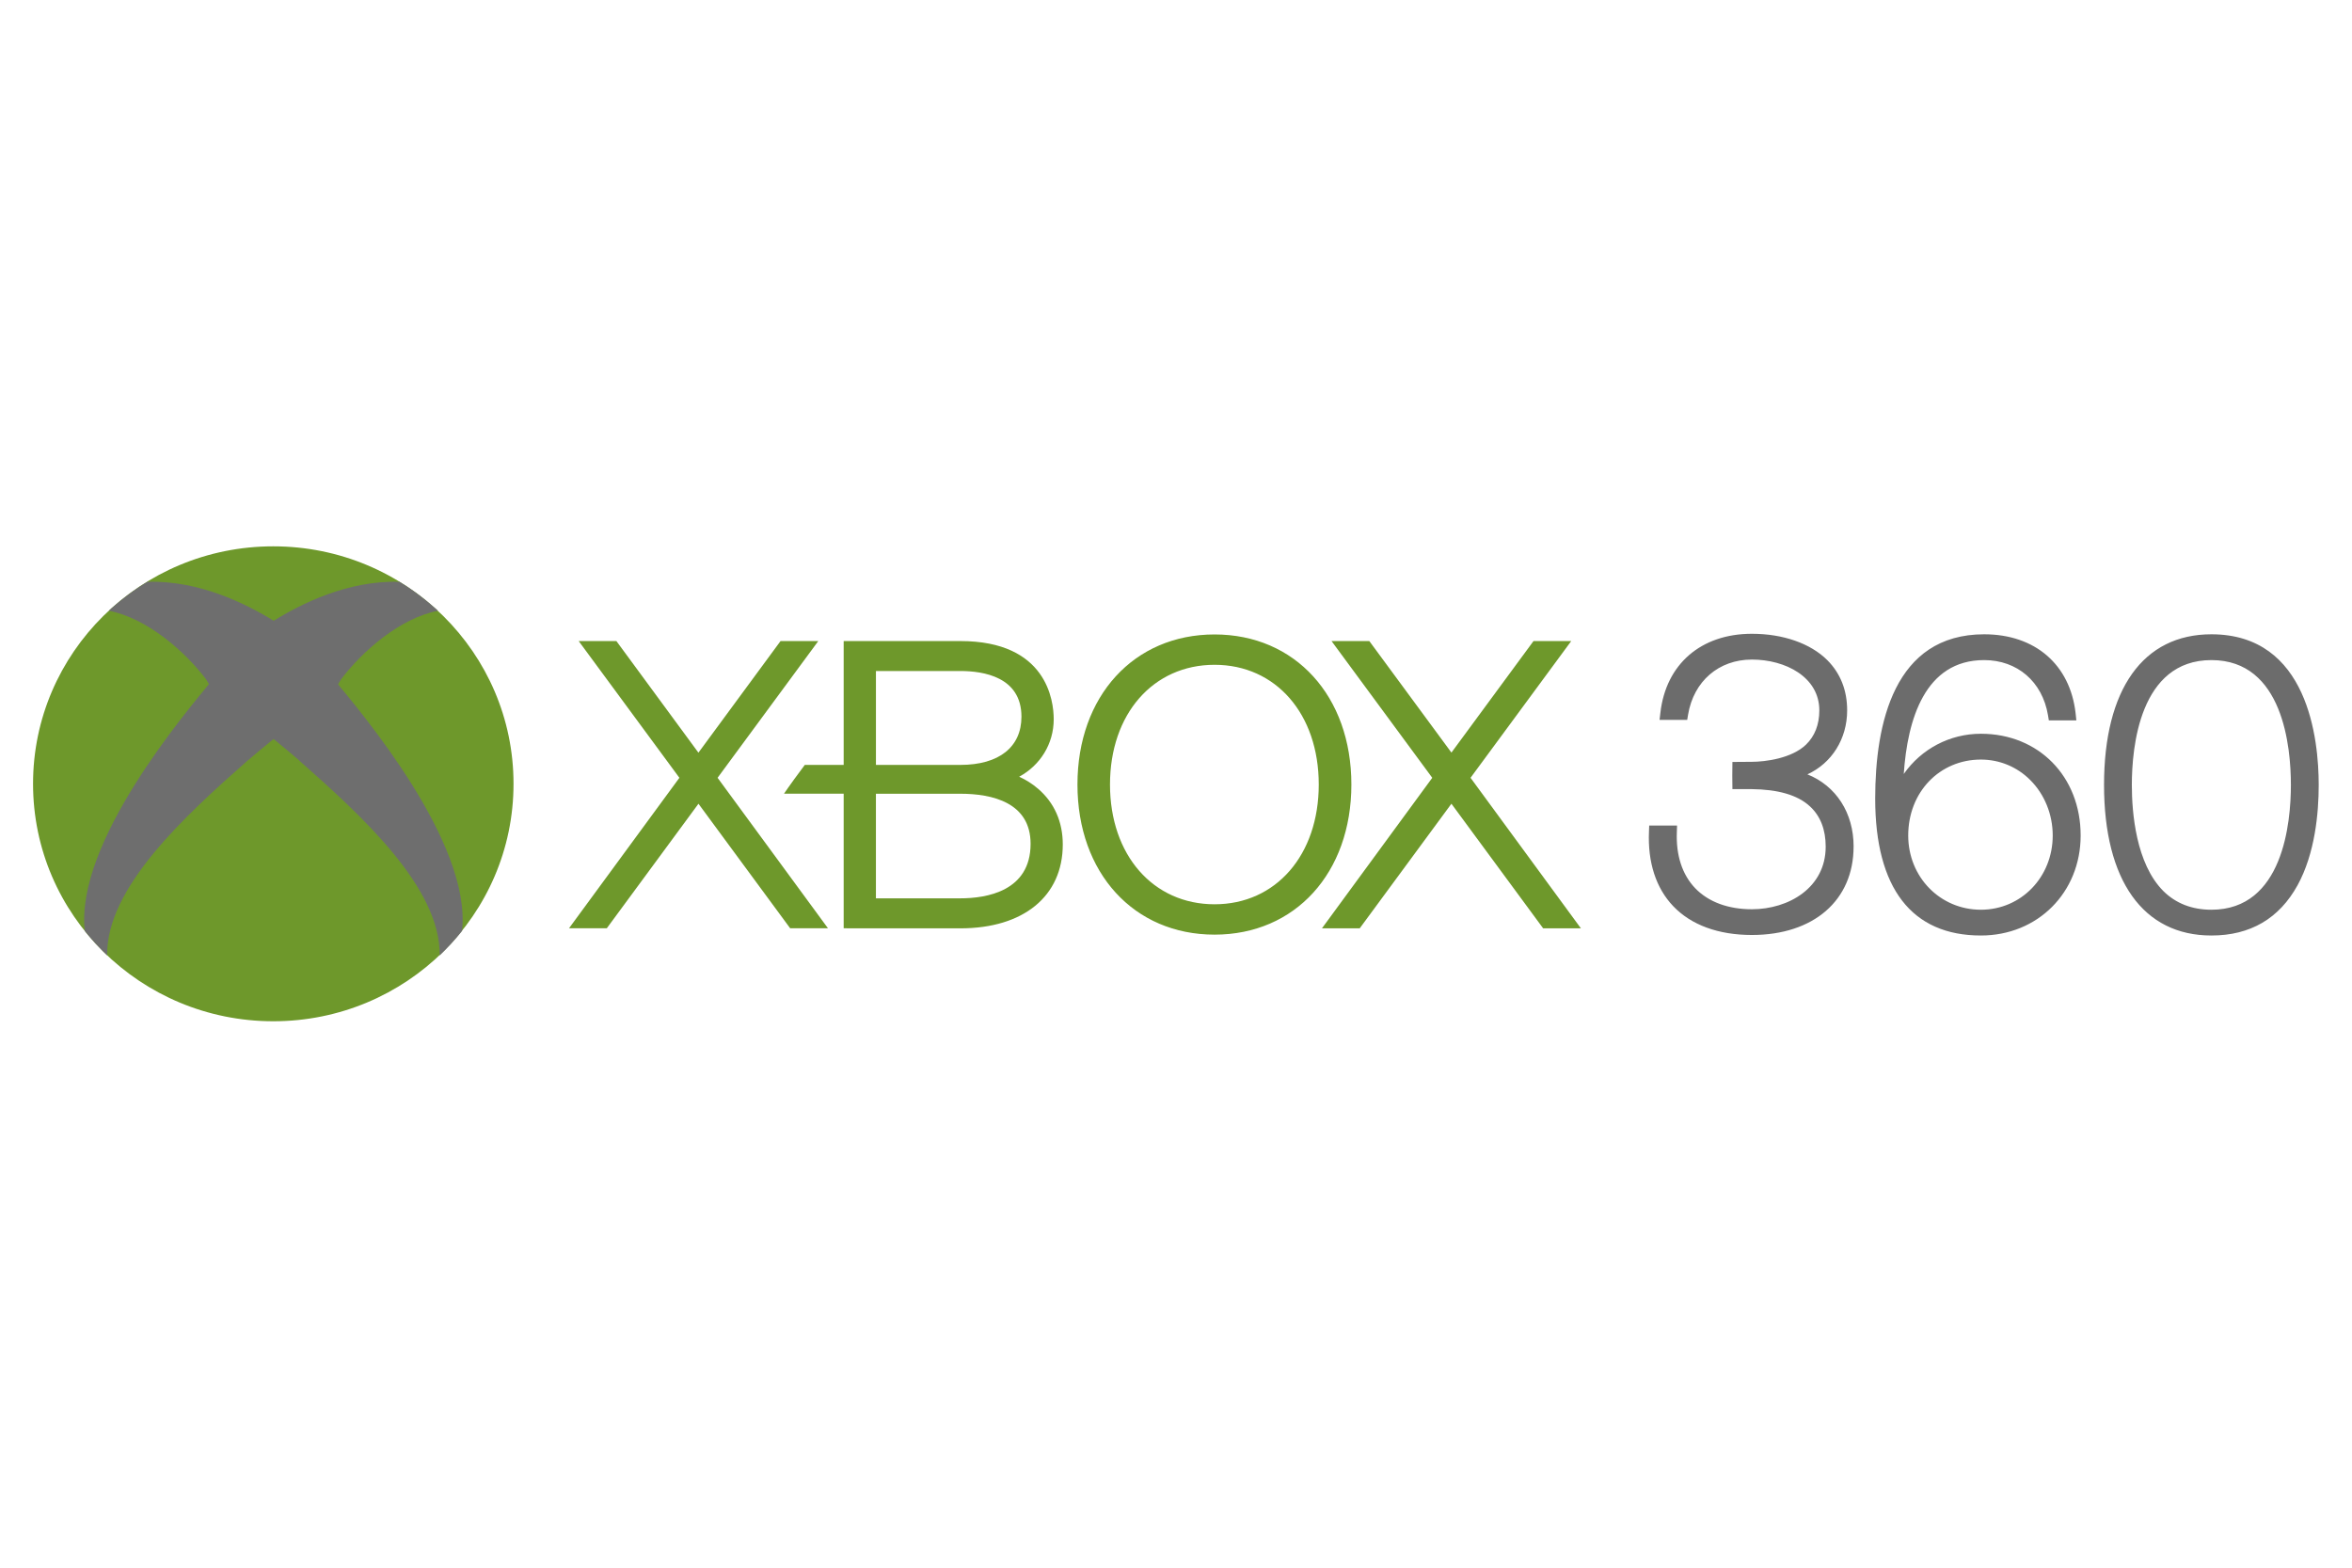
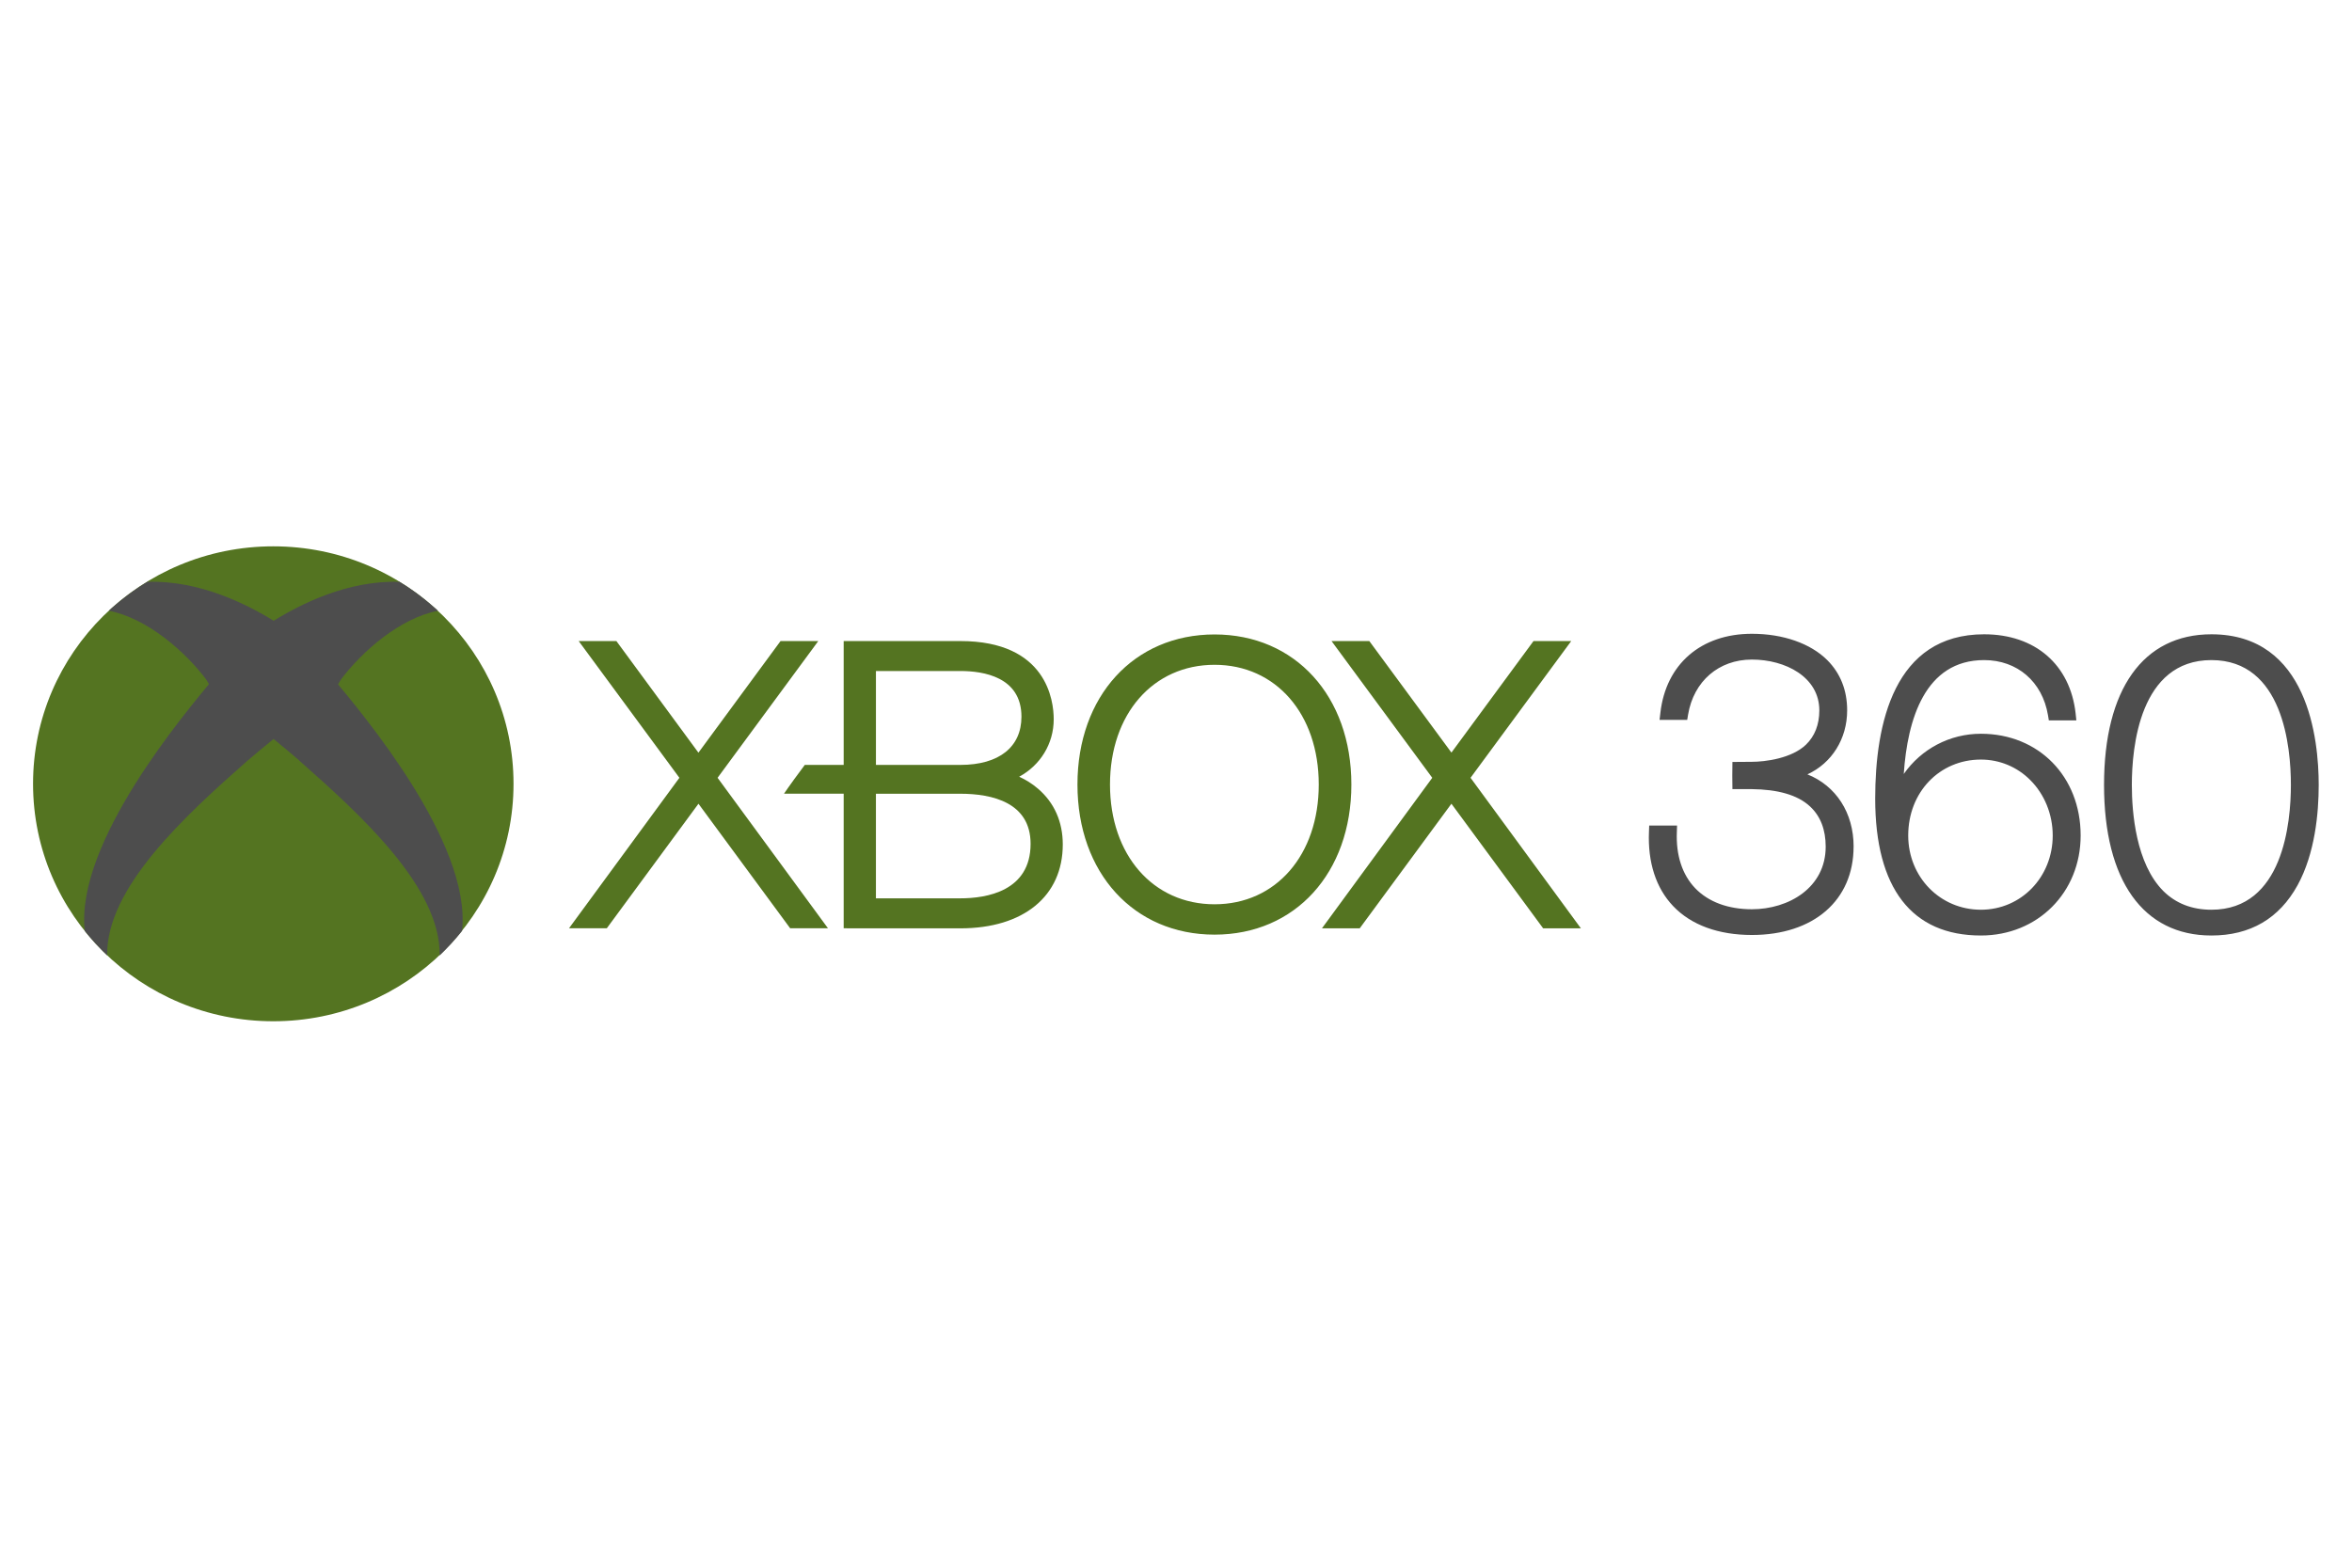
<svg xmlns="http://www.w3.org/2000/svg" xmlns:xlink="http://www.w3.org/1999/xlink" viewBox="0 0 36 24" aria-hidden="true">
  <g transform="translate(-0.821,7.854) scale(0.21797)" fill="#000000">
    <defs id="defs3019">
      <radialGradient xlink:href="#linearGradient3037" id="radialGradient3528" gradientUnits="userSpaceOnUse" gradientTransform="matrix(0,1.845816,-1.575611,0,41.66051,-29.48401)" cx="23.69" cy="12.766" fx="23.69" fy="12.766" r="14.35" />
      <linearGradient id="linearGradient3037">
-         <stop style="stop-color:#6e6e6e;stop-opacity:1;" offset="0" id="stop3039" />
-         <stop style="stop-color:#6e6e6e;stop-opacity:0;" offset="1" id="stop3041" />
+         <stop style="stop-color:#4d4d4d;stop-opacity:1;" offset="0" id="stop3039" />
+         <stop style="stop-color:#4d4d4d;stop-opacity:0;" offset="1" id="stop3041" />
      </linearGradient>
      <radialGradient xlink:href="#linearGradient3037" id="radialGradient3530" gradientUnits="userSpaceOnUse" gradientTransform="matrix(0,1.152526,-0.9838101,0,34.10586,-13.06009)" cx="23.69" cy="12.766" fx="23.69" fy="12.766" r="14.35" />
      <linearGradient xlink:href="#linearGradient3992" id="linearGradient3532" gradientUnits="userSpaceOnUse" x1="17.161" y1="21.54" x2="13.206" y2="16.9" />
      <linearGradient id="linearGradient3992">
-         <stop style="stop-color:#6d962a;stop-opacity:1;" offset="0" id="stop3994" />
-         <stop style="stop-color:#6d962a;stop-opacity:0;" offset="1" id="stop3996" />
+         <stop style="stop-color:#537220;stop-opacity:1;" offset="0" id="stop3994" />
+         <stop style="stop-color:#537220;stop-opacity:0;" offset="1" id="stop3996" />
      </linearGradient>
      <linearGradient xlink:href="#linearGradient3356" id="linearGradient3534" gradientUnits="userSpaceOnUse" x1="11.656" y1="18.172" x2="13.586" y2="19.231" />
      <linearGradient id="linearGradient3356">
-         <stop style="stop-color:#458f41;stop-opacity:1;" offset="0" id="stop3358" />
-         <stop style="stop-color:#458f41;stop-opacity:0;" offset="1" id="stop3360" />
+         <stop style="stop-color:#397636;stop-opacity:1;" offset="0" id="stop3358" />
+         <stop style="stop-color:#397636;stop-opacity:0;" offset="1" id="stop3360" />
      </linearGradient>
      <linearGradient xlink:href="#linearGradient3366" id="linearGradient3536" gradientUnits="userSpaceOnUse" x1="19.903" y1="19.231" x2="14.902" y2="17.2" />
      <linearGradient id="linearGradient3366">
-         <stop style="stop-color:#829020;stop-opacity:1;" offset="0" id="stop3368" />
-         <stop style="stop-color:#829020;stop-opacity:0;" offset="1" id="stop3370" />
+         <stop style="stop-color:#646f19;stop-opacity:1;" offset="0" id="stop3368" />
+         <stop style="stop-color:#646f19;stop-opacity:0;" offset="1" id="stop3370" />
      </linearGradient>
      <linearGradient xlink:href="#linearGradient4002" id="linearGradient3538" gradientUnits="userSpaceOnUse" x1="19.663" y1="13.09" x2="23.287" y2="5.046" />
      <linearGradient id="linearGradient4002">
-         <stop style="stop-color:#6d962a;stop-opacity:1;" offset="0" id="stop4004" />
-         <stop style="stop-color:#6d962a;stop-opacity:0;" offset="1" id="stop4006" />
+         <stop style="stop-color:#537220;stop-opacity:1;" offset="0" id="stop4004" />
+         <stop style="stop-color:#537220;stop-opacity:0;" offset="1" id="stop4006" />
      </linearGradient>
      <linearGradient xlink:href="#linearGradient3316" id="linearGradient3540" gradientUnits="userSpaceOnUse" x1="17.497" y1="4.098" x2="17.321" y2="6.218" />
      <linearGradient id="linearGradient3316">
-         <stop style="stop-color:#459743;stop-opacity:1;" offset="0" id="stop3318" />
-         <stop style="stop-color:#459743;stop-opacity:0;" offset="1" id="stop3320" />
+         <stop style="stop-color:#367735;stop-opacity:1;" offset="0" id="stop3318" />
+         <stop style="stop-color:#367735;stop-opacity:0;" offset="1" id="stop3320" />
      </linearGradient>
      <linearGradient xlink:href="#linearGradient3316" id="linearGradient3542" gradientUnits="userSpaceOnUse" x1="19.339" y1="4.717" x2="18.286" y2="6.306" />
      <linearGradient xlink:href="#linearGradient3330" id="linearGradient3544" gradientUnits="userSpaceOnUse" x1="19.515" y1="15.668" x2="21.796" y2="11.517" />
      <linearGradient id="linearGradient3330">
-         <stop style="stop-color:#849020;stop-opacity:1;" offset="0" id="stop3332" />
-         <stop style="stop-color:#849020;stop-opacity:0;" offset="1" id="stop3334" />
+         <stop style="stop-color:#656f19;stop-opacity:1;" offset="0" id="stop3332" />
+         <stop style="stop-color:#656f19;stop-opacity:0;" offset="1" id="stop3334" />
      </linearGradient>
      <linearGradient xlink:href="#linearGradient3992" id="linearGradient3546" gradientUnits="userSpaceOnUse" x1="17.161" y1="21.54" x2="13.206" y2="16.9" />
      <linearGradient xlink:href="#linearGradient3356" id="linearGradient3548" gradientUnits="userSpaceOnUse" x1="11.656" y1="18.172" x2="13.586" y2="19.231" />
      <linearGradient xlink:href="#linearGradient3366" id="linearGradient3550" gradientUnits="userSpaceOnUse" x1="19.903" y1="19.231" x2="14.902" y2="17.2" />
      <linearGradient xlink:href="#linearGradient4002" id="linearGradient3552" gradientUnits="userSpaceOnUse" x1="17.551" y1="12.031" x2="20.647" y2="6.988" />
      <linearGradient xlink:href="#linearGradient3306" id="linearGradient3554" gradientUnits="userSpaceOnUse" x1="19.552" y1="5.069" x2="18.76" y2="6.348" />
      <linearGradient id="linearGradient3306">
-         <stop style="stop-color:#46873f;stop-opacity:1;" offset="0" id="stop3308" />
-         <stop style="stop-color:#46873f;stop-opacity:0;" offset="1" id="stop3310" />
+         <stop style="stop-color:#3d7637;stop-opacity:1;" offset="0" id="stop3308" />
+         <stop style="stop-color:#3d7637;stop-opacity:0;" offset="1" id="stop3310" />
      </linearGradient>
      <linearGradient xlink:href="#linearGradient3346" id="linearGradient3556" gradientUnits="userSpaceOnUse" x1="20.124" y1="15.569" x2="21.972" y2="10.981" />
      <linearGradient id="linearGradient3346">
-         <stop style="stop-color:#84921e;stop-opacity:1;" offset="0" id="stop3348" />
-         <stop style="stop-color:#84921e;stop-opacity:0;" offset="1" id="stop3350" />
+         <stop style="stop-color:#657017;stop-opacity:1;" offset="0" id="stop3348" />
+         <stop style="stop-color:#657017;stop-opacity:0;" offset="1" id="stop3350" />
      </linearGradient>
    </defs>
-     <path d="M112.129,29.17l-6.442-8.752-6.44,8.752h-2.652l7.747-10.573-7.074-9.605h2.653l5.767,7.834,5.764-7.834h2.649l-7.071,9.604,7.75,10.574h-2.649zm-50.22-0.004l-7.753-10.57,7.072-9.604h-2.65l-5.767,7.84-5.761-7.84h-2.647l7.072,9.604-7.752,10.57h2.653l6.438-8.748,6.44,8.748h2.654zm16.487-5.89c0,3.634-2.754,5.894-7.194,5.894l-8.191-0.004v-9.452h-4.191c0.304-0.455,1.108-1.565,1.46-2.023h2.731v-8.699h8.191c6.083,0,6.558,4.199,6.558,5.49,0,1.743-0.958,3.244-2.425,4.038,0.445,0.204,0.902,0.48,1.322,0.842,1.142,0.976,1.739,2.325,1.739,3.914m-13.12-5.585h5.926c2.729,0,4.292-1.265,4.292-3.385,0-2.806-2.688-3.21-4.292-3.21h-5.926v6.595zm10.86,5.543c0-2.896-2.684-3.518-4.935-3.518h-5.926v7.346h5.926c1.845,0,4.935-0.502,4.935-3.828m22.526-4.166c0,6.213-3.948,10.544-9.607,10.544-5.667,0-9.628-4.331-9.628-10.544,0-6.205,3.961-10.54,9.628-10.54,5.659,0,9.607,4.335,9.607,10.54m-2.291,0c0-4.951-3.01-8.408-7.316-8.408-4.317,0-7.343,3.457-7.343,8.408s3.025,8.412,7.343,8.412c4.307,0,7.316-3.461,7.316-8.412" fill="#6e982b" id="path3007" />
-     <path d="M159.055,8.517c-4.79,0-7.54,3.856-7.54,10.578,0,6.718,2.75,10.578,7.54,10.578,2.731,0,4.761-1.193,6.05-3.531,1.225-2.233,1.484-5.066,1.484-7.047,0-3.179-0.736-10.578-7.534-10.578m0,19.346c-1.367,0-2.502-0.446-3.377-1.314-1.922-1.931-2.211-5.496-2.211-7.454,0-2.637,0.547-8.766,5.588-8.766,5.04,0,5.581,6.129,5.581,8.766-0,2.637-0.541,8.768-5.581,8.768m-16.188-12.36c-2.188,0-4.187,1.067-5.416,2.826,0.258-3.831,1.488-8,5.646-8,2.325,0,4.086,1.516,4.481,3.866l0.061,0.369h1.931l-0.051-0.49c-0.382-3.426-2.843-5.557-6.422-5.557-6.327,0-7.652,6.277-7.652,11.54,0,6.291,2.566,9.616,7.423,9.616,3.987,0,7.004-3.021,7.004-7.025,0-4.144-2.949-7.145-7.004-7.145m0,12.36c-2.859,0-5.104-2.293-5.104-5.215,0-3.042,2.199-5.332,5.104-5.332,1.306,0,2.541,0.51,3.462,1.435,1.011,1.004,1.581,2.424,1.581,3.897,0,2.922-2.215,5.215-5.043,5.215m-8.941-4.43c0,3.769-2.805,6.203-7.141,6.203-2.352,0-4.263-0.7-5.526-2.025-1.209-1.268-1.797-3.082-1.7-5.25l0.015-0.413h1.956l-0.014,0.452c-0.068,1.633,0.377,3.002,1.291,3.954,0.926,0.96,2.306,1.475,3.979,1.475,2.581,0,5.182-1.513,5.182-4.396,0-1.191-0.364-2.139-1.095-2.82-0.881-0.827-2.301-1.202-4.095-1.221h-1.36c-0.012-0.473-0.012-1.418,0-1.908,0.496-0.002,1.01-0.01,1.353-0.01,0.954,0,2.81-0.24,3.813-1.205,0.613-0.594,0.937-1.406,0.937-2.408,0-2.344-2.383-3.569-4.734-3.569-2.329,0-4.087,1.518-4.483,3.87l-0.06,0.365h-1.942l0.057-0.487c0.386-3.425,2.853-5.559,6.429-5.559,2.186,0,4.116,0.677,5.295,1.854,0.919,0.924,1.392,2.108,1.392,3.526,0,2.009-1.085,3.709-2.791,4.494,2.007,0.805,3.245,2.695,3.245,5.078" fill="#6c6c6c" id="path3009" />
-     <path d="M168.31,27.154c0,0.383-0.132,0.705-0.394,0.966-0.258,0.261-0.58,0.392-0.961,0.392-0.387,0-0.707-0.126-0.961-0.381-0.255-0.255-0.382-0.578-0.382-0.965,0-0.383,0.131-0.706,0.39-0.966,0.257-0.264,0.578-0.394,0.963-0.394,0.377,0,0.694,0.125,0.949,0.375,0.262,0.257,0.396,0.582,0.396,0.973m-0.162,0.008c0-0.345-0.114-0.631-0.347-0.863-0.228-0.229-0.509-0.342-0.84-0.342-0.343,0-0.626,0.114-0.851,0.346-0.227,0.233-0.338,0.517-0.338,0.859,0,0.346,0.115,0.636,0.349,0.867,0.229,0.229,0.508,0.345,0.84,0.345,0.328,0,0.608-0.116,0.838-0.347,0.234-0.233,0.349-0.521,0.349-0.865m-0.535,0.851h-0.289l-0.188-0.417c-0.094-0.21-0.194-0.314-0.307-0.314h-0.157v0.731h-0.238v-1.74h0.482c0.212,0,0.374,0.049,0.484,0.145,0.094,0.085,0.141,0.194,0.141,0.33,0,0.119-0.04,0.219-0.114,0.304-0.074,0.085-0.183,0.142-0.32,0.17v0.007c0.095,0.022,0.189,0.129,0.284,0.321l0.223,0.463zm-0.328-1.237c0-0.101-0.028-0.171-0.084-0.217-0.061-0.051-0.167-0.076-0.317-0.076h-0.212v0.594h0.26c0.232,0,0.353-0.101,0.353-0.301" display="none" fill="#6c6c6c" id="path3015" />
+     <path d="M112.129,29.17l-6.442-8.752-6.44,8.752h-2.652l7.747-10.573-7.074-9.605h2.653l5.767,7.834,5.764-7.834h2.649l-7.071,9.604,7.75,10.574h-2.649zm-50.22-0.004l-7.753-10.57,7.072-9.604h-2.65l-5.767,7.84-5.761-7.84h-2.647l7.072,9.604-7.752,10.57h2.653l6.438-8.748,6.44,8.748h2.654zm16.487-5.89c0,3.634-2.754,5.894-7.194,5.894l-8.191-0.004v-9.452h-4.191c0.304-0.455,1.108-1.565,1.46-2.023h2.731v-8.699h8.191c6.083,0,6.558,4.199,6.558,5.49,0,1.743-0.958,3.244-2.425,4.038,0.445,0.204,0.902,0.48,1.322,0.842,1.142,0.976,1.739,2.325,1.739,3.914m-13.12-5.585h5.926c2.729,0,4.292-1.265,4.292-3.385,0-2.806-2.688-3.21-4.292-3.21h-5.926v6.595zm10.86,5.543c0-2.896-2.684-3.518-4.935-3.518h-5.926v7.346h5.926c1.845,0,4.935-0.502,4.935-3.828m22.526-4.166c0,6.213-3.948,10.544-9.607,10.544-5.667,0-9.628-4.331-9.628-10.544,0-6.205,3.961-10.54,9.628-10.54,5.659,0,9.607,4.335,9.607,10.54m-2.291,0c0-4.951-3.01-8.408-7.316-8.408-4.317,0-7.343,3.457-7.343,8.408s3.025,8.412,7.343,8.412c4.307,0,7.316-3.461,7.316-8.412" fill="#547421" id="path3007" />
+     <path d="M159.055,8.517c-4.79,0-7.54,3.856-7.54,10.578,0,6.718,2.75,10.578,7.54,10.578,2.731,0,4.761-1.193,6.05-3.531,1.225-2.233,1.484-5.066,1.484-7.047,0-3.179-0.736-10.578-7.534-10.578m0,19.346c-1.367,0-2.502-0.446-3.377-1.314-1.922-1.931-2.211-5.496-2.211-7.454,0-2.637,0.547-8.766,5.588-8.766,5.04,0,5.581,6.129,5.581,8.766-0,2.637-0.541,8.768-5.581,8.768m-16.188-12.36c-2.188,0-4.187,1.067-5.416,2.826,0.258-3.831,1.488-8,5.646-8,2.325,0,4.086,1.516,4.481,3.866l0.061,0.369h1.931l-0.051-0.49c-0.382-3.426-2.843-5.557-6.422-5.557-6.327,0-7.652,6.277-7.652,11.54,0,6.291,2.566,9.616,7.423,9.616,3.987,0,7.004-3.021,7.004-7.025,0-4.144-2.949-7.145-7.004-7.145m0,12.36c-2.859,0-5.104-2.293-5.104-5.215,0-3.042,2.199-5.332,5.104-5.332,1.306,0,2.541,0.51,3.462,1.435,1.011,1.004,1.581,2.424,1.581,3.897,0,2.922-2.215,5.215-5.043,5.215m-8.941-4.43c0,3.769-2.805,6.203-7.141,6.203-2.352,0-4.263-0.7-5.526-2.025-1.209-1.268-1.797-3.082-1.7-5.25l0.015-0.413h1.956l-0.014,0.452c-0.068,1.633,0.377,3.002,1.291,3.954,0.926,0.96,2.306,1.475,3.979,1.475,2.581,0,5.182-1.513,5.182-4.396,0-1.191-0.364-2.139-1.095-2.82-0.881-0.827-2.301-1.202-4.095-1.221h-1.36c-0.012-0.473-0.012-1.418,0-1.908,0.496-0.002,1.01-0.01,1.353-0.01,0.954,0,2.81-0.24,3.813-1.205,0.613-0.594,0.937-1.406,0.937-2.408,0-2.344-2.383-3.569-4.734-3.569-2.329,0-4.087,1.518-4.483,3.87l-0.06,0.365h-1.942l0.057-0.487c0.386-3.425,2.853-5.559,6.429-5.559,2.186,0,4.116,0.677,5.295,1.854,0.919,0.924,1.392,2.108,1.392,3.526,0,2.009-1.085,3.709-2.791,4.494,2.007,0.805,3.245,2.695,3.245,5.078" fill="#4d4d4d" id="path3009" />
+     <path d="M168.31,27.154c0,0.383-0.132,0.705-0.394,0.966-0.258,0.261-0.58,0.392-0.961,0.392-0.387,0-0.707-0.126-0.961-0.381-0.255-0.255-0.382-0.578-0.382-0.965,0-0.383,0.131-0.706,0.39-0.966,0.257-0.264,0.578-0.394,0.963-0.394,0.377,0,0.694,0.125,0.949,0.375,0.262,0.257,0.396,0.582,0.396,0.973m-0.162,0.008c0-0.345-0.114-0.631-0.347-0.863-0.228-0.229-0.509-0.342-0.84-0.342-0.343,0-0.626,0.114-0.851,0.346-0.227,0.233-0.338,0.517-0.338,0.859,0,0.346,0.115,0.636,0.349,0.867,0.229,0.229,0.508,0.345,0.84,0.345,0.328,0,0.608-0.116,0.838-0.347,0.234-0.233,0.349-0.521,0.349-0.865m-0.535,0.851h-0.289l-0.188-0.417c-0.094-0.21-0.194-0.314-0.307-0.314h-0.157v0.731h-0.238v-1.74h0.482c0.212,0,0.374,0.049,0.484,0.145,0.094,0.085,0.141,0.194,0.141,0.33,0,0.119-0.04,0.219-0.114,0.304-0.074,0.085-0.183,0.142-0.32,0.17v0.007c0.095,0.022,0.189,0.129,0.284,0.321l0.223,0.463zm-0.328-1.237c0-0.101-0.028-0.171-0.084-0.217-0.061-0.051-0.167-0.076-0.317-0.076h-0.212v0.594h0.26c0.232,0,0.353-0.101,0.353-0.301" display="none" fill="#4d4d4d" id="path3015" />
    <g transform="translate(-8.592759,36.99856)" id="g4160">
      <g id="g3489">
        <g id="g3484">
-           <path style="fill:#6e982b;fill-opacity:1;stroke:none" id="path3033" d="m 37.683,17.392 c 0,8.151 -6.425,14.758 -14.35,14.758 -7.925,0 -14.35,-6.608 -14.35,-14.758 0,-8.151 6.425,-14.758 14.35,-14.758 7.925,0 14.35,6.608 14.35,14.758 z" transform="matrix(1.175598,0,0,1.130127,4.119644,-37.63611)" />
+           <path style="fill:#547421;fill-opacity:1;stroke:none" id="path3033" d="m 37.683,17.392 c 0,8.151 -6.425,14.758 -14.35,14.758 -7.925,0 -14.35,-6.608 -14.35,-14.758 0,-8.151 6.425,-14.758 14.35,-14.758 7.925,0 14.35,6.608 14.35,14.758 z" transform="matrix(1.175598,0,0,1.130127,4.119644,-37.63611)" />
        </g>
        <g transform="translate(-4.734378,9.551777)" id="g4126">
          <g transform="matrix(1.007501,0,0,1.000843,-0.237098,0.02715301)" id="g4010">
            <g id="g3951" />
          </g>
          <g transform="translate(4.75,-9.5)" id="g3427">
            <g transform="matrix(1.007501,0,0,1.000843,-0.237093,0.0271527)" id="g3378">
              <g transform="translate(1.334375,-34.92708)" id="g3917">
-                 <path style="fill:#6e6e6e;fill-opacity:1;stroke:none" d="m 17.75,10.656 c -1.848,2.256 -9.593,11.425 -8.906,17.625 0.478,0.61 1.005,1.18 1.562,1.719 -0.081,-4.746 5.452,-9.825 9.769,-13.658 z" transform="translate(8.216927,-1.072982)" id="path3900" />
+                 <path style="fill:#4d4d4d;fill-opacity:1;stroke:none" d="m 17.75,10.656 c -1.848,2.256 -9.593,11.425 -8.906,17.625 0.478,0.61 1.005,1.18 1.562,1.719 -0.081,-4.746 5.452,-9.825 9.769,-13.658 z" transform="translate(8.216927,-1.072982)" id="path3900" />
              </g>
-               <g id="g3988" transform="translate(1.334375,-34.92708)" style="fill:#6d962a;fill-opacity:1" />
+               <g id="g3988" transform="translate(1.334375,-34.92708)" style="fill:#537220;fill-opacity:1" />
            </g>
            <g id="g3888" transform="matrix(1.007501,0,0,1.000843,0.968067,-34.89797)">
              <g id="g3876">
-                 <path style="fill:#6e6e6e;fill-opacity:1;stroke:none" d="m 13.344,3.75 c -0.966,0.585 -1.863,1.272 -2.688,2.031 2.656,0.508 5.321,2.862 6.781,4.812 1.272,2.001 1.963,3.837 2.862,5.731 0.608,-0.518 1.226,-1.046 1.896,-1.587 l -0.004,-8.227 C 20.212,5.274 16.942,3.645 13.375,3.75 c -0.008,0.005 -0.024,-0.005 -0.031,0 z" id="path3089" transform="translate(8.216927,-1.072982)" />
+                 <path style="fill:#4d4d4d;fill-opacity:1;stroke:none" d="m 13.344,3.75 c -0.966,0.585 -1.863,1.272 -2.688,2.031 2.656,0.508 5.321,2.862 6.781,4.812 1.272,2.001 1.963,3.837 2.862,5.731 0.608,-0.518 1.226,-1.046 1.896,-1.587 l -0.004,-8.227 C 20.212,5.274 16.942,3.645 13.375,3.75 c -0.008,0.005 -0.024,-0.005 -0.031,0 z" id="path3089" transform="translate(8.216927,-1.072982)" />
              </g>
            </g>
            <g id="g3386" transform="matrix(-1.007501,0,0,1.000843,63.32278,0.0271527)">
              <g id="g3388" transform="translate(1.334375,-34.92708)">
-                 <path id="path3390" transform="translate(8.216927,-1.072982)" d="m 17.75,10.656 c -1.848,2.256 -9.593,11.425 -8.906,17.625 0.478,0.61 1.005,1.18 1.562,1.719 -0.081,-4.746 5.452,-9.825 9.769,-13.658 z" style="fill:#6e6e6e;fill-opacity:1;stroke:none" />
+                 <path id="path3390" transform="translate(8.216927,-1.072982)" d="m 17.75,10.656 c -1.848,2.256 -9.593,11.425 -8.906,17.625 0.478,0.61 1.005,1.18 1.562,1.719 -0.081,-4.746 5.452,-9.825 9.769,-13.658 z" style="fill:#4d4d4d;fill-opacity:1;stroke:none" />
              </g>
-               <g style="fill:#6d962a;fill-opacity:1" transform="translate(1.334375,-34.92708)" id="g3392" />
+               <g style="fill:#537220;fill-opacity:1" transform="translate(1.334375,-34.92708)" id="g3392" />
            </g>
            <g id="g4021" transform="matrix(-1.004167,0,0,1.001685,63.25236,0.05430602)">
              <g id="g4023">
                <g transform="translate(1.196189,-34.89572)" id="g4033">
                  <g id="g4035">
-                     <path transform="translate(8.216927,-1.072982)" id="path4037" d="m 13.344,3.75 c -0.966,0.585 -1.863,1.272 -2.688,2.031 2.656,0.508 5.321,2.862 6.781,4.812 1.272,2.001 1.963,3.837 2.862,5.731 0.608,-0.518 1.226,-1.046 1.896,-1.587 l -0.004,-8.227 C 20.212,5.274 16.942,3.645 13.375,3.75 c -0.008,0.005 -0.024,-0.005 -0.031,0 z" style="fill:#6e6e6e;fill-opacity:1;stroke:none" />
+                     <path transform="translate(8.216927,-1.072982)" id="path4037" d="m 13.344,3.75 c -0.966,0.585 -1.863,1.272 -2.688,2.031 2.656,0.508 5.321,2.862 6.781,4.812 1.272,2.001 1.963,3.837 2.862,5.731 0.608,-0.518 1.226,-1.046 1.896,-1.587 l -0.004,-8.227 C 20.212,5.274 16.942,3.645 13.375,3.75 c -0.008,0.005 -0.024,-0.005 -0.031,0 z" style="fill:#4d4d4d;fill-opacity:1;stroke:none" />
                  </g>
                </g>
              </g>
            </g>
          </g>
        </g>
      </g>
    </g>
  </g>
</svg>
